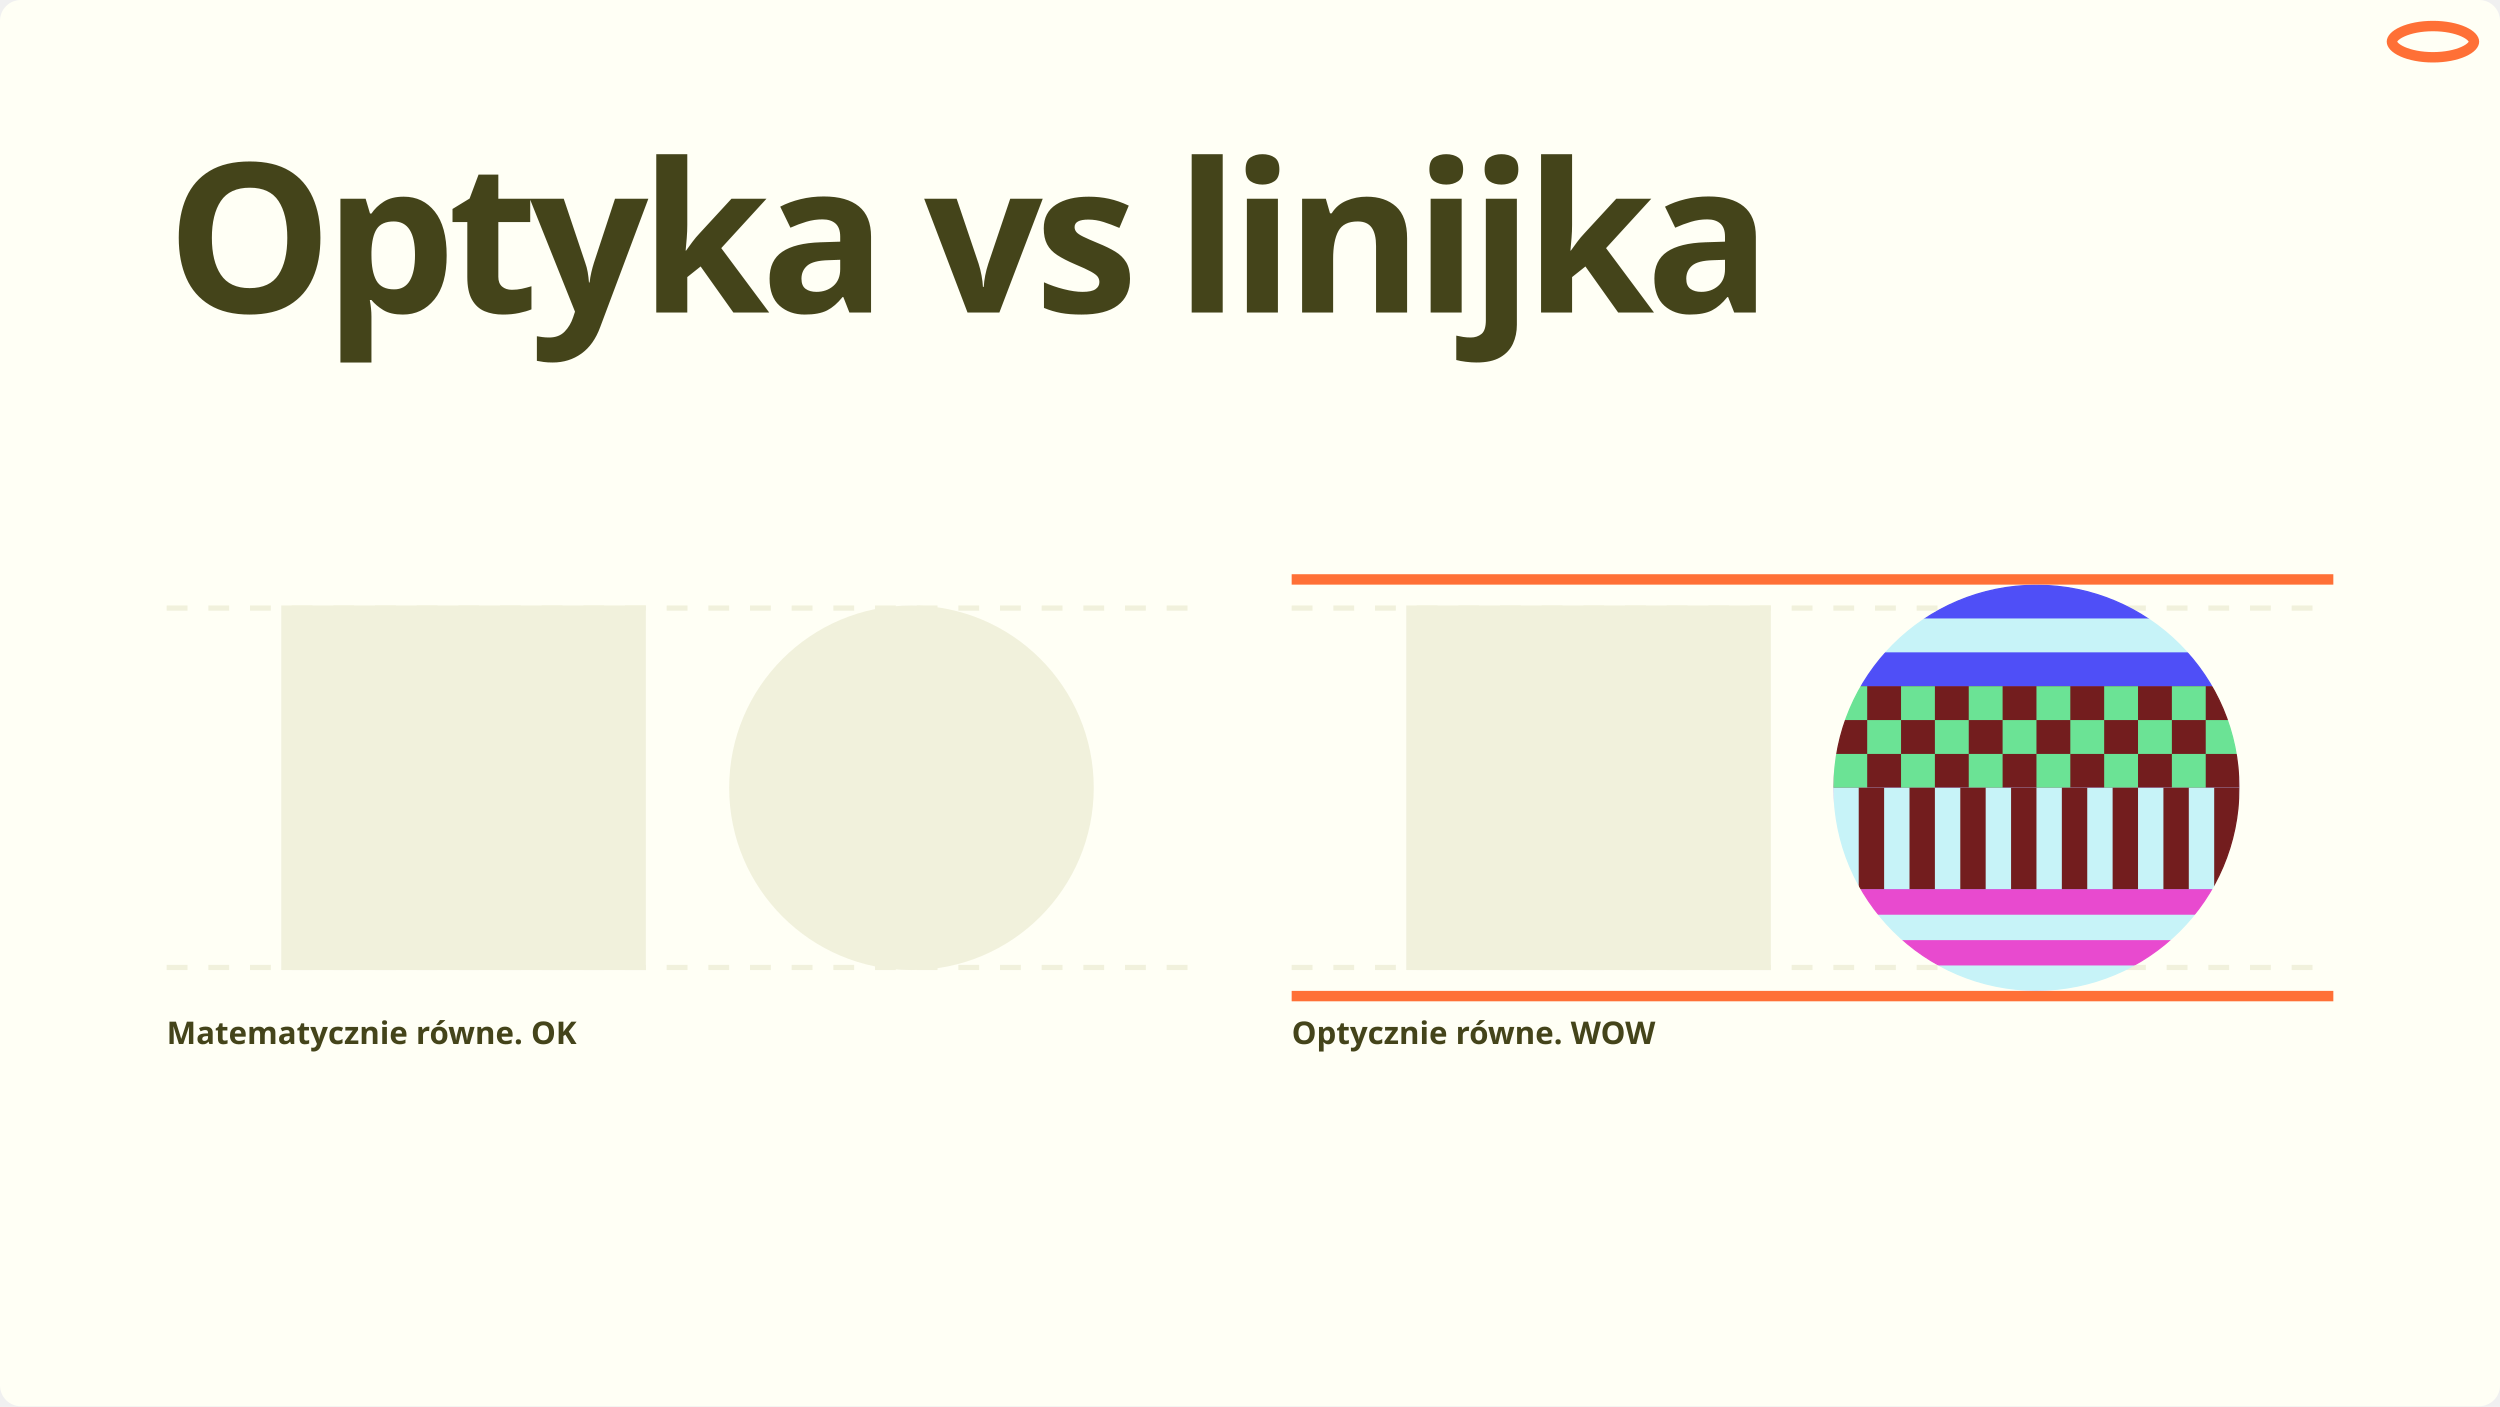
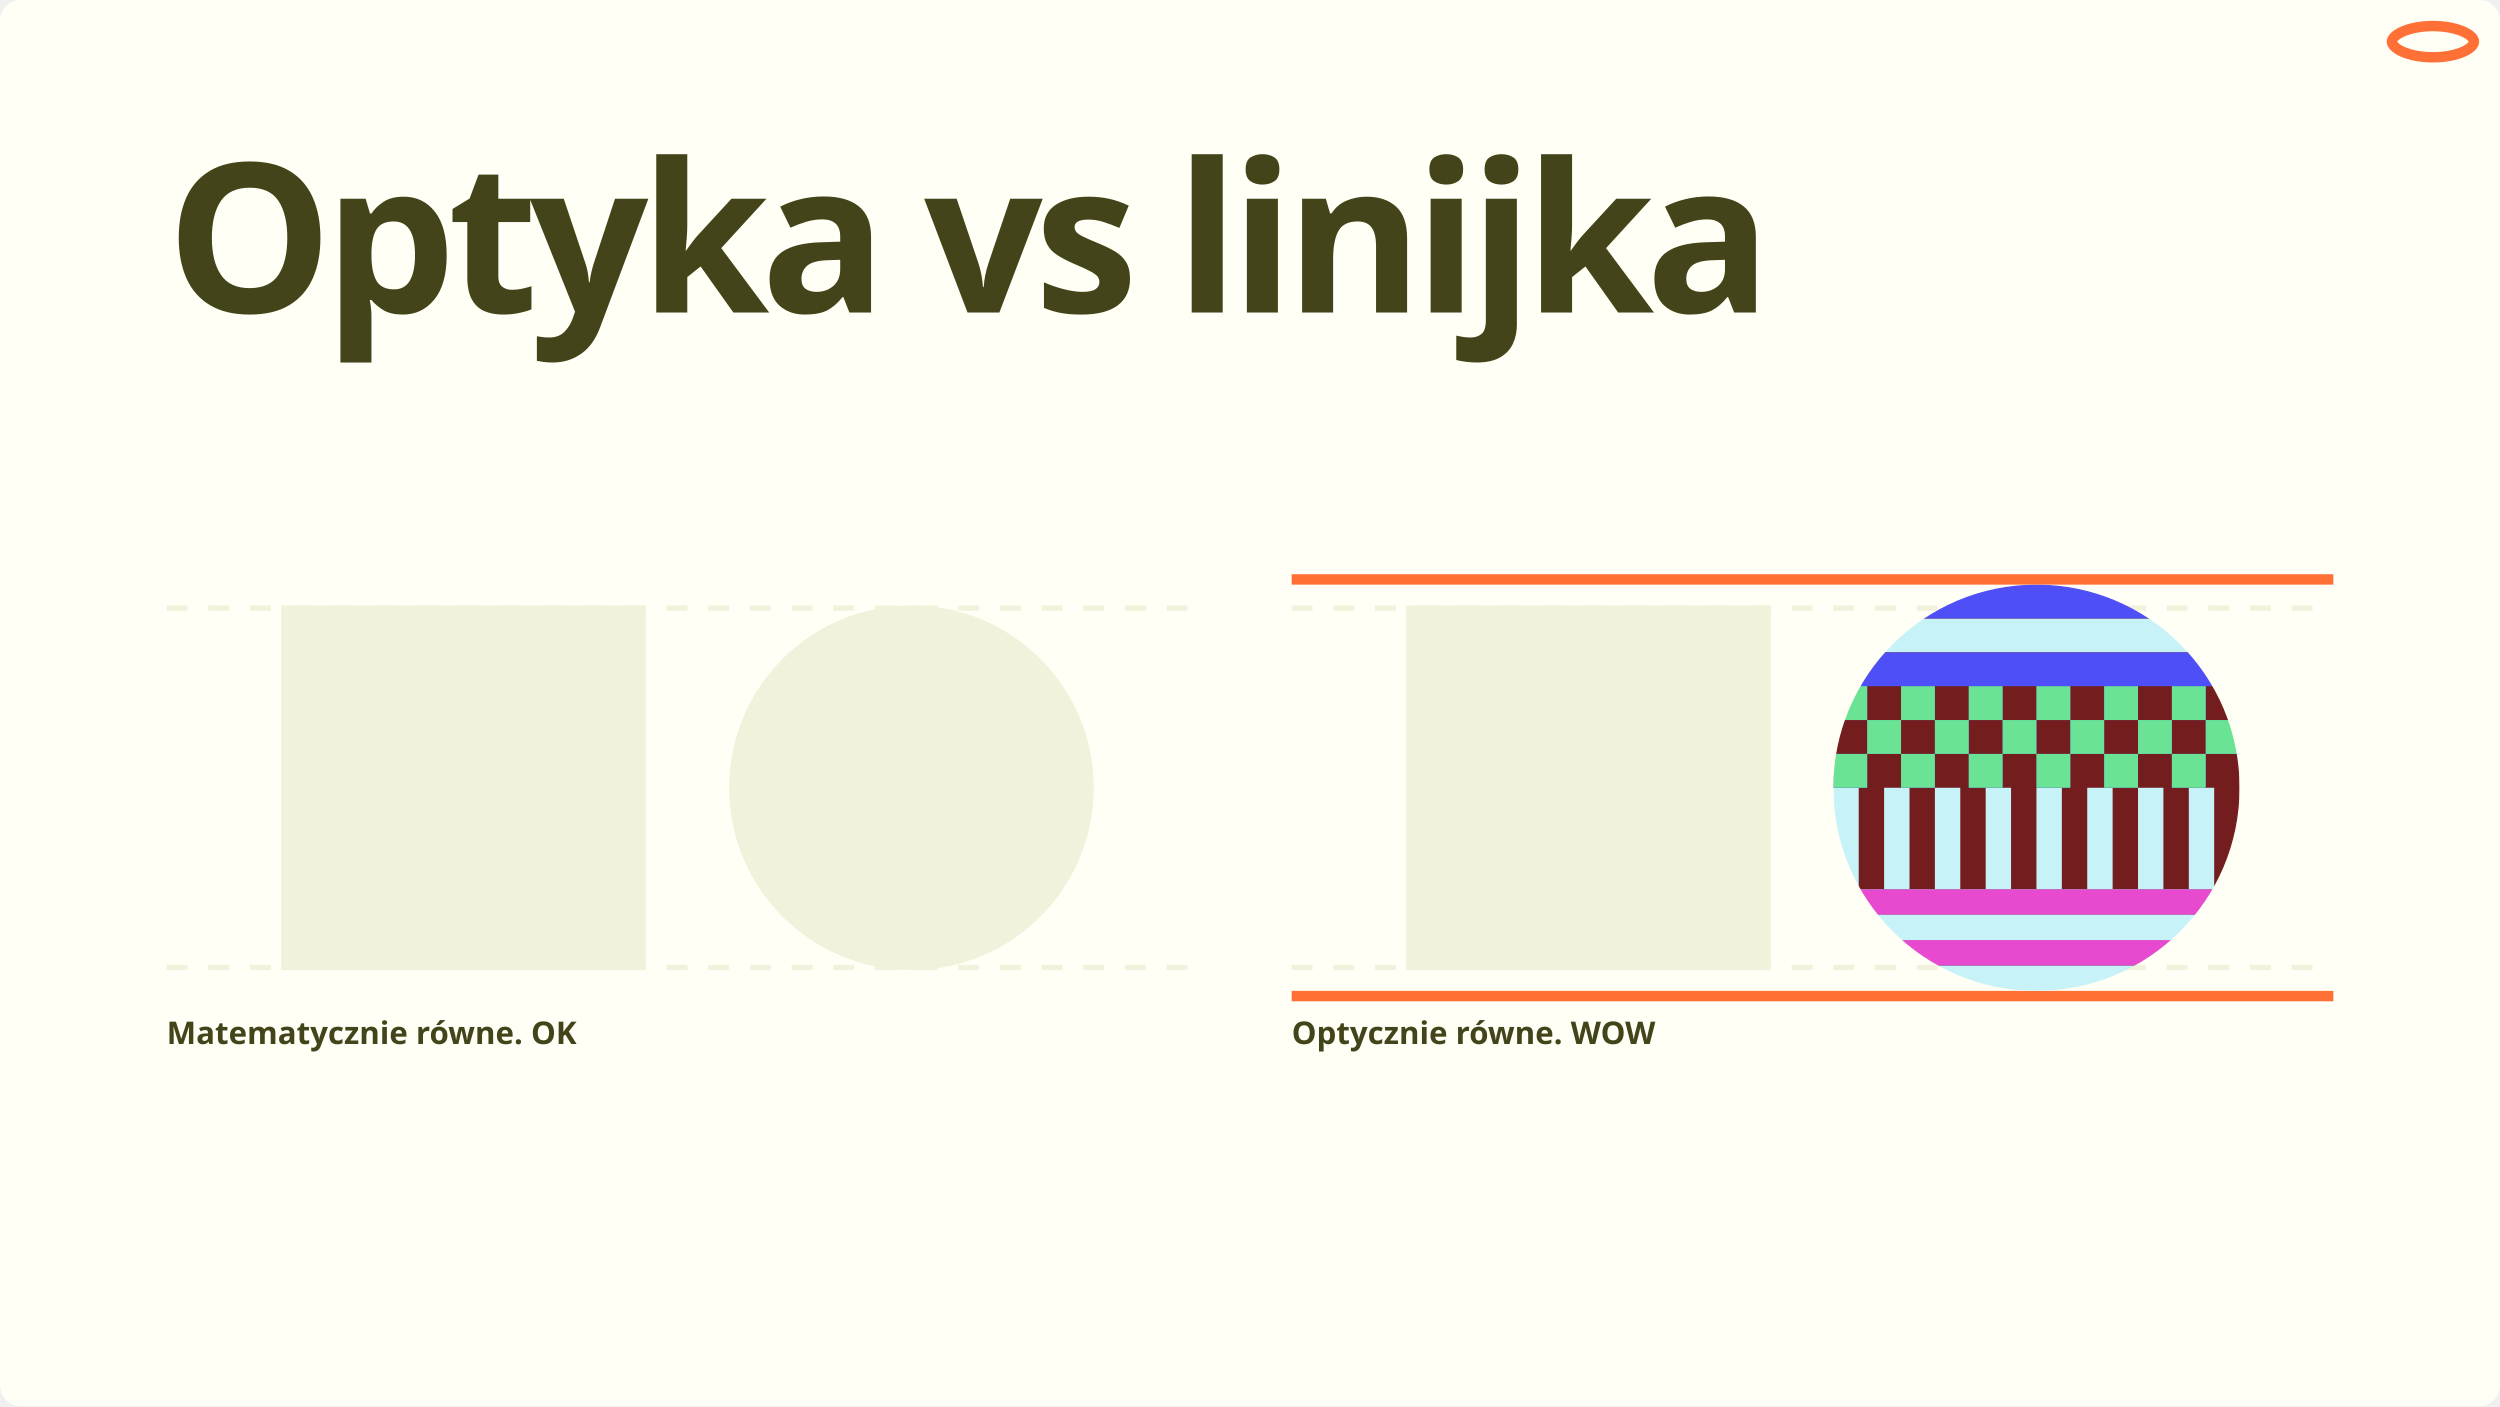
<svg xmlns="http://www.w3.org/2000/svg" width="1920" height="1080" viewBox="0 0 1920 1080" fill="none">
-   <g>
-     <g id="01. Percepcja">
-       <rect width="1920" height="1080" rx="16" fill="#FFFFF5" />
-       <text id="Optyka vs linijka" fill="#44441A" style="white-space: pre" xml:space="preserve" font-family="Figtree" font-size="160" font-weight="600" letter-spacing="-0.04em">
-         <tspan x="128" y="240">Optyka vs linijka</tspan>
-       </text>
-       <g id="Frame 1236">
-         <path id="Ellipse 8" d="M1868.5 20C1877.87 20 1886.16 21.72 1891.96 24.333C1898.13 27.114 1900 30.133 1900 32C1900 33.867 1898.13 36.886 1891.96 39.667C1886.16 42.28 1877.87 44 1868.5 44C1859.13 44 1850.84 42.28 1845.04 39.667C1838.87 36.886 1837 33.867 1837 32C1837 30.133 1838.87 27.114 1845.04 24.333C1850.84 21.72 1859.13 20 1868.5 20Z" stroke="#FF7036" stroke-width="8" />
-       </g>
-       <line id="Line 1" x1="128" y1="467" x2="928" y2="467" stroke="#F1F1DC" stroke-width="4" stroke-dasharray="16 16" />
-       <line id="Line 3" x1="992" y1="467" x2="1792" y2="467" stroke="#F1F1DC" stroke-width="4" stroke-dasharray="16 16" />
-       <line id="Line 2" x1="128" y1="743" x2="928" y2="743" stroke="#F1F1DC" stroke-width="4" stroke-dasharray="16 16" />
-       <line id="Line 4" x1="992" y1="743" x2="1792" y2="743" stroke="#F1F1DC" stroke-width="4" stroke-dasharray="16 16" />
-       <rect id="Rectangle 96" x="216" y="465" width="280" height="280" fill="#F1F1DC" />
-       <rect id="Rectangle 98" x="1080" y="465" width="280" height="280" fill="#F1F1DC" />
-       <rect id="Rectangle 97" x="560" y="465" width="280" height="280" rx="140" fill="#F1F1DC" />
-       <text id="Matematycznie równe. OK" fill="#44441A" style="white-space: pre" xml:space="preserve" font-family="Figtree" font-size="24" font-weight="bold" letter-spacing="0em">
-         <tspan x="128" y="801.8">Matematycznie równe. OK</tspan>
-       </text>
-       <text id="Optycznie równe. WOW" fill="#44441A" style="white-space: pre" xml:space="preserve" font-family="Figtree" font-size="24" font-weight="bold" letter-spacing="0em">
-         <tspan x="992" y="801.8">Optycznie równe. WOW</tspan>
-       </text>
-       <line id="Line 6" x1="992" y1="445" x2="1792" y2="445" stroke="#FF7036" stroke-width="8" />
-       <line id="Line 5" x1="992" y1="765" x2="1792" y2="765" stroke="#FF7036" stroke-width="8" />
-       <g id="Pattern / Rectangle 99">
-         <mask id="mask0_104_158" style="mask-type:alpha" maskUnits="userSpaceOnUse" x="1408" y="449" width="312" height="312">
-           <rect id="Rectangle 99" x="1408.5" y="449.5" width="311" height="311" rx="155.5" fill="#FF7036" stroke="#FF7036" />
-         </mask>
-         <g mask="url(#mask0_104_158)">
-           <g id="Pattern">
-             <g id="Pattern tiles" clip-path="url(#clip0_104_158)">
-               <rect width="312" height="312" transform="translate(1408 449)" fill="#9A62EE" />
-               <g id="Tile / hstripes">
-                 <rect width="312" height="78" transform="translate(1408 449)" fill="#4F4FF7" />
-                 <path id="Vector" d="M1408 475H1720V501H1408V475Z" fill="#C7F3F8" />
-               </g>
-               <g id="Tile / checker" clip-path="url(#clip1_104_158)">
-                 <rect width="312" height="78" transform="translate(1408 527)" fill="#731D1E" />
-                 <path id="Vector_2" d="M1408 527H1434V553H1408V527ZM1460 527H1486V553H1460V527ZM1512 527H1538V553H1512V527ZM1564 527H1590V553H1564V527ZM1616 527H1642V553H1616V527ZM1668 527H1694V553H1668V527ZM1434 553H1460V579H1434V553ZM1486 553H1512V579H1486V553ZM1538 553H1564V579H1538V553ZM1590 553H1616V579H1590V553ZM1642 553H1668V579H1642V553ZM1694 553H1720V579H1694V553ZM1408 579H1434V605H1408V579ZM1460 579H1486V605H1460V579ZM1512 579H1538V605H1512V579ZM1564 579H1590V605H1564V579ZM1616 579H1642V605H1616V579ZM1668 579H1694V605H1668V579Z" fill="#6BE395" />
-               </g>
-               <g id="Tile / vstripes">
-                 <rect width="312" height="78" transform="translate(1408 605)" fill="#C7F3F8" />
-                 <path id="Vector_3" d="M1427.5 605H1447V683H1427.5V605ZM1466.5 605H1486V683H1466.5V605ZM1505.5 605H1525V683H1505.5V605ZM1544.5 605H1564V683H1544.5V605ZM1583.5 605H1603V683H1583.5V605ZM1622.5 605H1642V683H1622.5V605ZM1661.5 605H1681V683H1661.5V605ZM1700.5 605H1720V683H1700.5V605Z" fill="#731D1E" />
-               </g>
-               <g id="Tile / hstripes_2">
-                 <rect width="312" height="78" transform="translate(1408 683)" fill="#E84ACF" />
-                 <path id="Vector_4" d="M1408 702.5H1720V722H1408V702.5ZM1408 741.5H1720V761H1408V741.5Z" fill="#C7F3F8" />
-               </g>
+   <g id="01. Percepcja">
+     <rect width="1920" height="1080" rx="16" fill="#FFFFF5" />
+     <text id="Optyka vs linijka" fill="#44441A" style="white-space: pre" xml:space="preserve" font-family="Figtree" font-size="160" font-weight="600" letter-spacing="-0.04em">
+       <tspan x="128" y="240">Optyka vs linijka</tspan>
+     </text>
+     <g id="Frame 1236">
+       <path id="Ellipse 8" d="M1868.5 20C1877.87 20 1886.16 21.72 1891.96 24.333C1898.13 27.114 1900 30.133 1900 32C1900 33.867 1898.13 36.886 1891.96 39.667C1886.16 42.28 1877.87 44 1868.5 44C1859.13 44 1850.84 42.28 1845.04 39.667C1838.87 36.886 1837 33.867 1837 32C1837 30.133 1838.87 27.114 1845.04 24.333C1850.84 21.72 1859.13 20 1868.5 20Z" stroke="#FF7036" stroke-width="8" />
+     </g>
+     <line id="Line 1" x1="128" y1="467" x2="928" y2="467" stroke="#F1F1DC" stroke-width="4" stroke-dasharray="16 16" />
+     <line id="Line 3" x1="992" y1="467" x2="1792" y2="467" stroke="#F1F1DC" stroke-width="4" stroke-dasharray="16 16" />
+     <line id="Line 2" x1="128" y1="743" x2="928" y2="743" stroke="#F1F1DC" stroke-width="4" stroke-dasharray="16 16" />
+     <line id="Line 4" x1="992" y1="743" x2="1792" y2="743" stroke="#F1F1DC" stroke-width="4" stroke-dasharray="16 16" />
+     <rect id="Rectangle 96" x="216" y="465" width="280" height="280" fill="#F1F1DC" />
+     <rect id="Rectangle 98" x="1080" y="465" width="280" height="280" fill="#F1F1DC" />
+     <rect id="Rectangle 97" x="560" y="465" width="280" height="280" rx="140" fill="#F1F1DC" />
+     <text id="Matematycznie równe. OK" fill="#44441A" style="white-space: pre" xml:space="preserve" font-family="Figtree" font-size="24" font-weight="bold" letter-spacing="0em">
+       <tspan x="128" y="801.8">Matematycznie równe. OK</tspan>
+     </text>
+     <text id="Optycznie równe. WOW" fill="#44441A" style="white-space: pre" xml:space="preserve" font-family="Figtree" font-size="24" font-weight="bold" letter-spacing="0em">
+       <tspan x="992" y="801.8">Optycznie równe. WOW</tspan>
+     </text>
+     <line id="Line 6" x1="992" y1="445" x2="1792" y2="445" stroke="#FF7036" stroke-width="8" />
+     <line id="Line 5" x1="992" y1="765" x2="1792" y2="765" stroke="#FF7036" stroke-width="8" />
+     <g id="Pattern / Rectangle 99">
+       <mask id="mask0_171_2" style="mask-type:alpha" maskUnits="userSpaceOnUse" x="1408" y="449" width="312" height="312">
+         <rect id="Rectangle 99" x="1408.5" y="449.5" width="311" height="311" rx="155.5" fill="#FF7036" stroke="#FF7036" />
+       </mask>
+       <g mask="url(#mask0_171_2)">
+         <g id="Pattern">
+           <g id="Pattern tiles">
+             <path id="Color 1" d="M1720 761H1408V449H1720V761Z" fill="#C7F3F8" />
+             <g id="Color 2">
+               <path d="M1720 741.5H1408V722H1720V741.5Z" fill="#731D1E" />
+               <path d="M1720 475H1408V449H1720V475Z" fill="#731D1E" />
+               <path fill-rule="evenodd" clip-rule="evenodd" d="M1720 702.5H1408V683H1427.5V605H1408V501H1720V702.5ZM1447 605V683H1466.5V605H1447ZM1544.5 683V605H1525V683H1544.5ZM1583.5 683V605H1564V683H1583.5ZM1622.5 683V605H1603V683H1622.5ZM1700.5 683V605H1681V683H1700.5ZM1486 683H1505.5V605H1486V683ZM1642 683H1661.5V605H1642V683Z" fill="#731D1E" />
+             </g>
+             <g id="Color 3">
+               <path d="M1720 741.5H1408V722H1720V741.5Z" fill="#4F4FF7" />
+               <path d="M1720 702.5H1408V683H1720V702.5Z" fill="#4F4FF7" />
+               <path d="M1434 605H1408V579H1434V605Z" fill="#4F4FF7" />
+               <path d="M1486 605H1460V579H1486V605Z" fill="#4F4FF7" />
+               <path d="M1538 605H1512V579H1538V605Z" fill="#4F4FF7" />
+               <path d="M1590 605H1564V579H1590V605Z" fill="#4F4FF7" />
+               <path d="M1642 605H1616V579H1642V605Z" fill="#4F4FF7" />
+               <path d="M1694 605H1668V579H1694V605Z" fill="#4F4FF7" />
+               <path d="M1460 579H1434V553H1460V579Z" fill="#4F4FF7" />
+               <path d="M1512 579H1486V553H1512V579Z" fill="#4F4FF7" />
+               <path d="M1564 579H1538V553H1564V579Z" fill="#4F4FF7" />
+               <path d="M1616 579H1590V553H1616V579Z" fill="#4F4FF7" />
+               <path d="M1668 579H1642V553H1668V579Z" fill="#4F4FF7" />
+               <path d="M1720 579H1694V553H1720V579Z" fill="#4F4FF7" />
+               <path d="M1694 553H1668V527H1642V553H1616V527H1590V553H1564V527H1538V553H1512V527H1486V553H1460V527H1434V553H1408V501H1720V527H1694V553Z" fill="#4F4FF7" />
+               <path d="M1720 475H1408V449H1720V475Z" fill="#4F4FF7" />
+             </g>
+             <g id="Color 4">
+               <path d="M1720 741.5H1408V722H1720V741.5Z" fill="#6BE395" />
+               <path d="M1720 702.5H1408V683H1720V702.5Z" fill="#6BE395" />
+               <path d="M1434 605H1408V579H1434V605Z" fill="#6BE395" />
+               <path d="M1486 605H1460V579H1486V605Z" fill="#6BE395" />
+               <path d="M1538 605H1512V579H1538V605Z" fill="#6BE395" />
+               <path d="M1590 605H1564V579H1590V605Z" fill="#6BE395" />
+               <path d="M1642 605H1616V579H1642V605Z" fill="#6BE395" />
+               <path d="M1694 605H1668V579H1694V605Z" fill="#6BE395" />
+               <path d="M1460 579H1434V553H1460V579Z" fill="#6BE395" />
+               <path d="M1512 579H1486V553H1512V579Z" fill="#6BE395" />
+               <path d="M1564 579H1538V553H1564V579Z" fill="#6BE395" />
+               <path d="M1616 579H1590V553H1616V579Z" fill="#6BE395" />
+               <path d="M1668 579H1642V553H1668V579Z" fill="#6BE395" />
+               <path d="M1720 579H1694V553H1720V579Z" fill="#6BE395" />
+               <path d="M1434 553H1408V527H1434V553Z" fill="#6BE395" />
+               <path d="M1486 553H1460V527H1486V553Z" fill="#6BE395" />
+               <path d="M1538 553H1512V527H1538V553Z" fill="#6BE395" />
+               <path d="M1590 553H1564V527H1590V553Z" fill="#6BE395" />
+               <path d="M1642 553H1616V527H1642V553Z" fill="#6BE395" />
+               <path d="M1694 553H1668V527H1694V553Z" fill="#6BE395" />
+             </g>
+             <g id="Color 5">
+               <path d="M1720 741.5H1408V722H1720V741.5Z" fill="#E84ACF" />
+               <path d="M1720 702.5H1408V683H1720V702.5Z" fill="#E84ACF" />
            </g>
          </g>
        </g>
      </g>
    </g>
  </g>
-   <defs>
-     <clipPath id="clip0_104_158">
-       <rect width="312" height="312" fill="white" transform="translate(1408 449)" />
-     </clipPath>
-     <clipPath id="clip1_104_158">
-       <rect width="312" height="78" fill="white" transform="translate(1408 527)" />
-     </clipPath>
-   </defs>
</svg>
